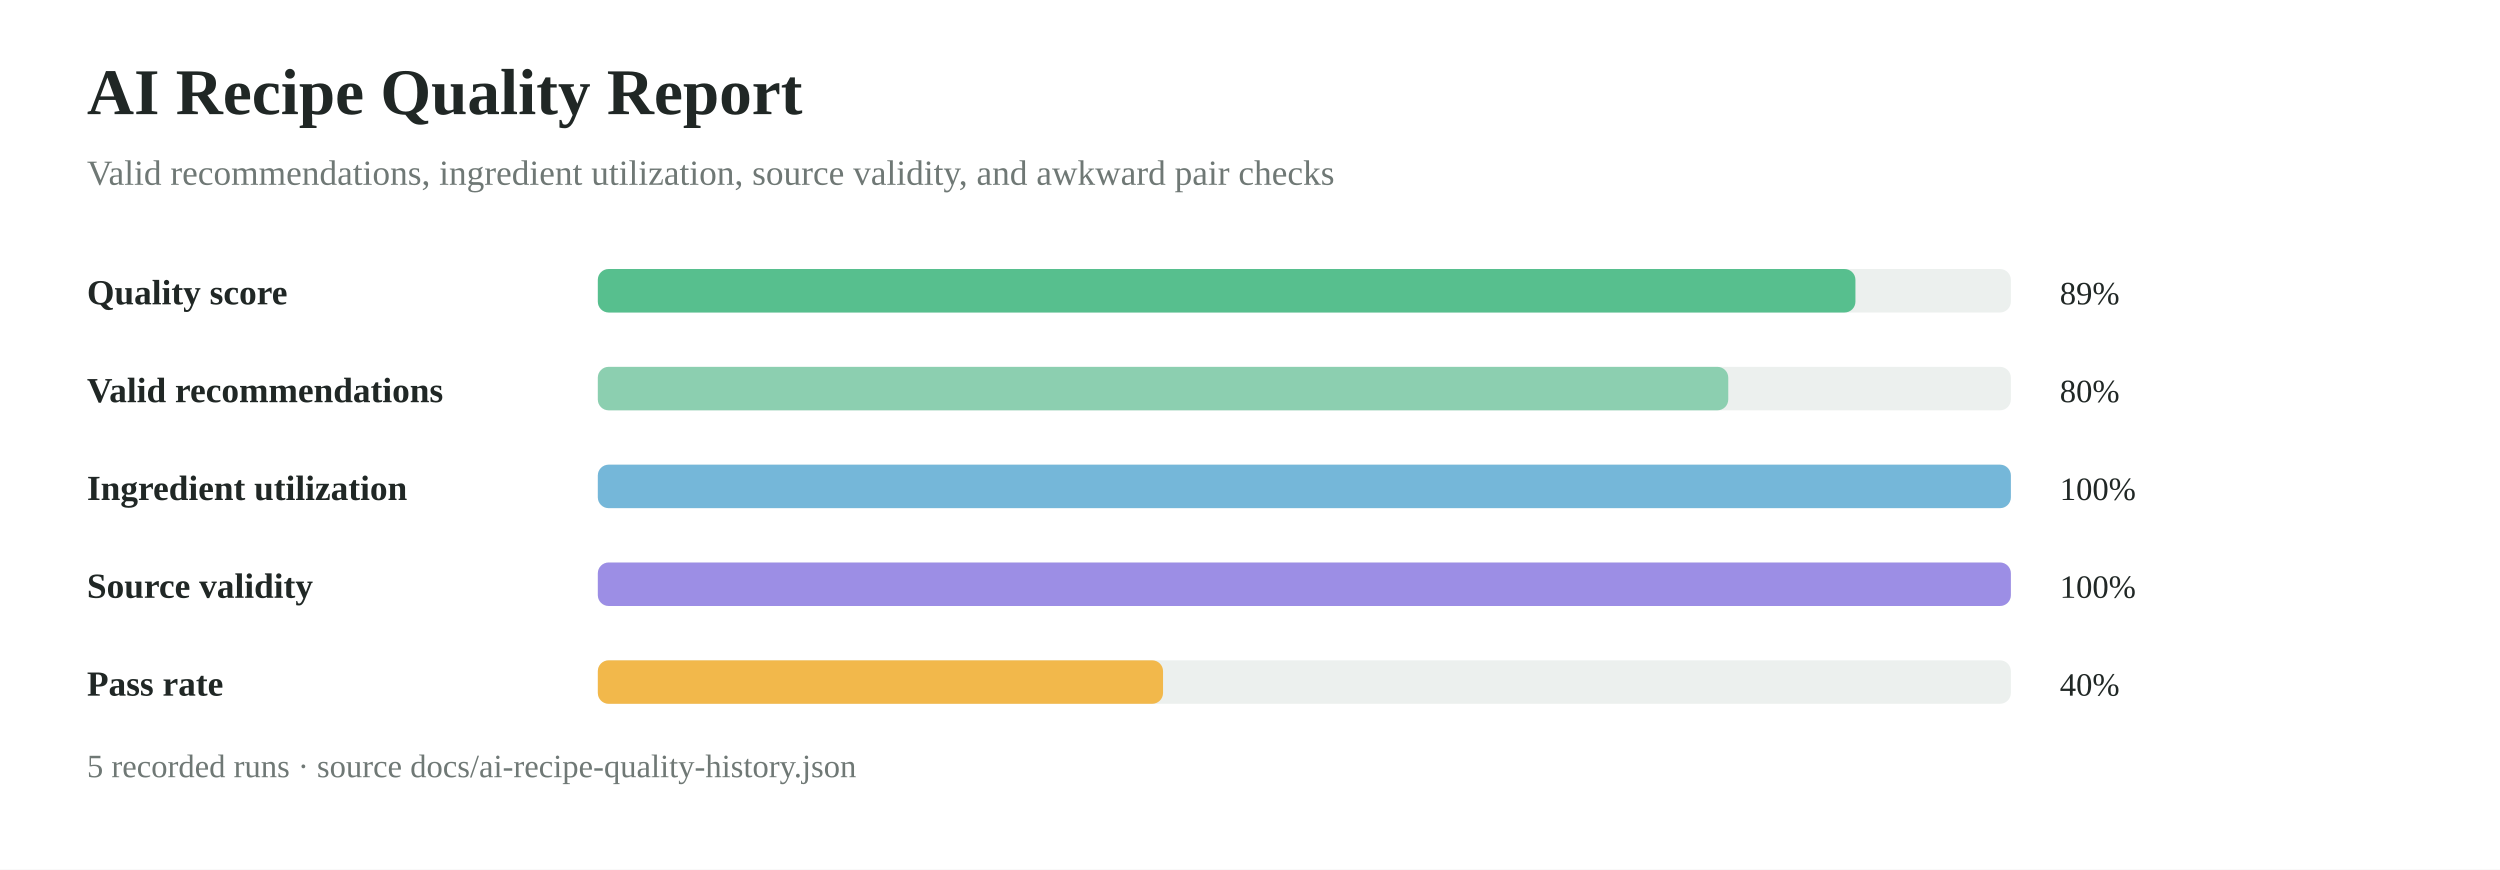
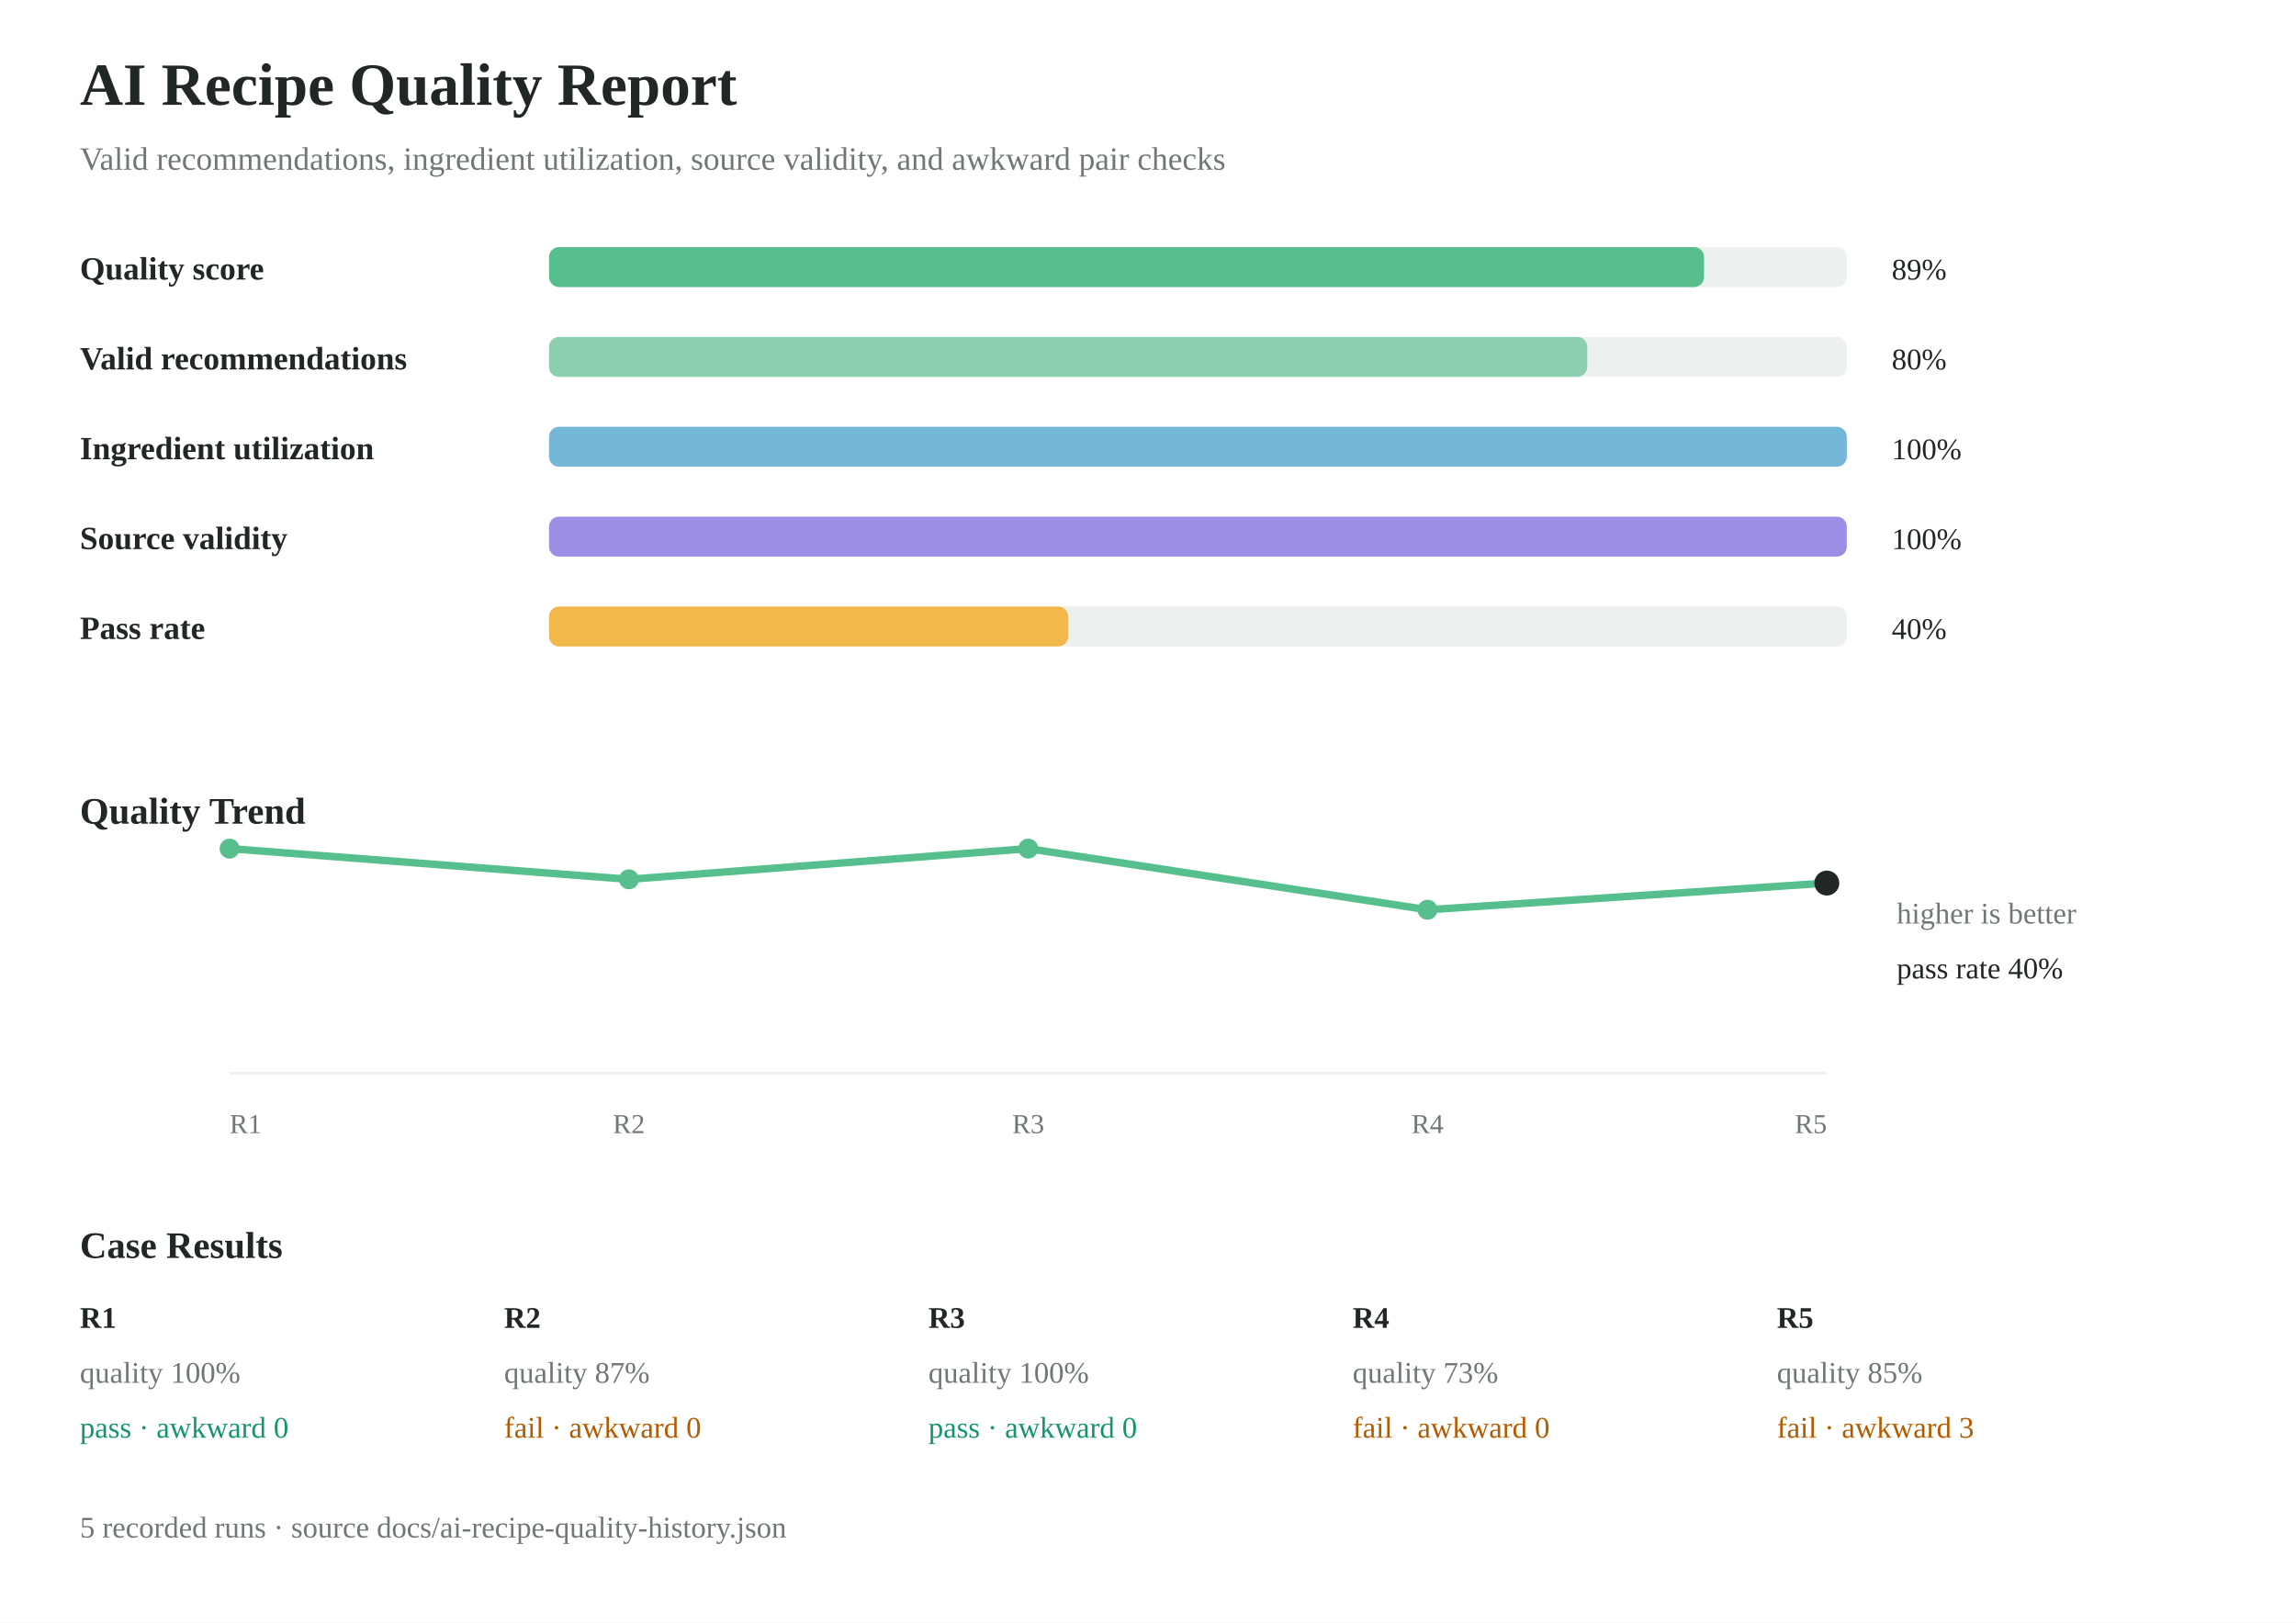
- <svg xmlns="http://www.w3.org/2000/svg" width="920" height="320" viewBox="0 0 920 320" role="img" aria-labelledby="title desc">
-   <rect width="920" height="320" fill="#ffffff" />
+ <svg xmlns="http://www.w3.org/2000/svg" width="920" height="650" viewBox="0 0 920 650" role="img" aria-labelledby="title desc">
+   <rect width="920" height="650" fill="#ffffff" />
  <text x="32" y="42" font-size="24" font-weight="800" fill="#202725">AI Recipe Quality Report</text>
  <text x="32" y="68" font-size="13" fill="#6f7875">Valid recommendations, ingredient utilization, source validity, and awkward pair checks</text>
  <text x="32" y="112" font-size="13" font-weight="700" fill="#202725">Quality score</text>
  <rect x="220" y="99" width="520" height="16" rx="4" fill="#ecf0ee" />
  <rect x="220" y="99" width="462.8" height="16" rx="4" fill="#57bf8e" />
  <text x="758" y="112" font-size="12" fill="#202725">89%</text>
  <text x="32" y="148" font-size="13" font-weight="700" fill="#202725">Valid recommendations</text>
  <rect x="220" y="135" width="520" height="16" rx="4" fill="#ecf0ee" />
  <rect x="220" y="135" width="416.0" height="16" rx="4" fill="#8ccfb0" />
  <text x="758" y="148" font-size="12" fill="#202725">80%</text>
  <text x="32" y="184" font-size="13" font-weight="700" fill="#202725">Ingredient utilization</text>
  <rect x="220" y="171" width="520" height="16" rx="4" fill="#ecf0ee" />
  <rect x="220" y="171" width="520.0" height="16" rx="4" fill="#75b7d9" />
  <text x="758" y="184" font-size="12" fill="#202725">100%</text>
  <text x="32" y="220" font-size="13" font-weight="700" fill="#202725">Source validity</text>
  <rect x="220" y="207" width="520" height="16" rx="4" fill="#ecf0ee" />
  <rect x="220" y="207" width="520.0" height="16" rx="4" fill="#9c8ee5" />
  <text x="758" y="220" font-size="12" fill="#202725">100%</text>
  <text x="32" y="256" font-size="13" font-weight="700" fill="#202725">Pass rate</text>
  <rect x="220" y="243" width="520" height="16" rx="4" fill="#ecf0ee" />
  <rect x="220" y="243" width="208.0" height="16" rx="4" fill="#f2b84b" />
  <text x="758" y="256" font-size="12" fill="#202725">40%</text>
-   <text x="32" y="286" font-size="12" fill="#6f7875">5 recorded runs · source docs/ai-recipe-quality-history.json</text>
+   <text x="32" y="330" font-size="15" font-weight="700" fill="#202725">Quality Trend</text>
+   <line x1="92" y1="430" x2="732" y2="430" stroke="#ecf0ee" />
+   <path d="M 92.0 340.0 L 252.0 352.3 L 412.0 340.0 L 572.0 364.5 L 732.0 353.8" fill="none" stroke="#57bf8e" stroke-width="3" stroke-linecap="round" stroke-linejoin="round" />
+   <circle cx="92.0" cy="340.0" r="4" fill="#57bf8e" />
+   <circle cx="252.0" cy="352.3" r="4" fill="#57bf8e" />
+   <circle cx="412.0" cy="340.0" r="4" fill="#57bf8e" />
+   <circle cx="572.0" cy="364.5" r="4" fill="#57bf8e" />
+   <circle cx="732.0" cy="353.8" r="5" fill="#202725" />
+   <text x="92.0" y="454" text-anchor="start" font-size="11" fill="#6f7875">R1</text>
+   <text x="252.0" y="454" text-anchor="middle" font-size="11" fill="#6f7875">R2</text>
+   <text x="412.0" y="454" text-anchor="middle" font-size="11" fill="#6f7875">R3</text>
+   <text x="572.0" y="454" text-anchor="middle" font-size="11" fill="#6f7875">R4</text>
+   <text x="732.0" y="454" text-anchor="end" font-size="11" fill="#6f7875">R5</text>
+   <text x="760" y="370" font-size="12" fill="#6f7875">higher is better</text>
+   <text x="760" y="392" font-size="12" fill="#202725">pass rate 40%</text>
+   <text x="32" y="504" font-size="15" font-weight="700" fill="#202725">Case Results</text>
+   <text x="32" y="532" font-size="12" font-weight="700" fill="#202725">R1</text>
+   <text x="32" y="554" font-size="12" fill="#6f7875">quality 100%</text>
+   <text x="32" y="576" font-size="12" fill="#13966f">pass · awkward 0</text>
+   <text x="202" y="532" font-size="12" font-weight="700" fill="#202725">R2</text>
+   <text x="202" y="554" font-size="12" fill="#6f7875">quality 87%</text>
+   <text x="202" y="576" font-size="12" fill="#b35b00">fail · awkward 0</text>
+   <text x="372" y="532" font-size="12" font-weight="700" fill="#202725">R3</text>
+   <text x="372" y="554" font-size="12" fill="#6f7875">quality 100%</text>
+   <text x="372" y="576" font-size="12" fill="#13966f">pass · awkward 0</text>
+   <text x="542" y="532" font-size="12" font-weight="700" fill="#202725">R4</text>
+   <text x="542" y="554" font-size="12" fill="#6f7875">quality 73%</text>
+   <text x="542" y="576" font-size="12" fill="#b35b00">fail · awkward 0</text>
+   <text x="712" y="532" font-size="12" font-weight="700" fill="#202725">R5</text>
+   <text x="712" y="554" font-size="12" fill="#6f7875">quality 85%</text>
+   <text x="712" y="576" font-size="12" fill="#b35b00">fail · awkward 3</text>
+   <text x="32" y="616" font-size="12" fill="#6f7875">5 recorded runs · source docs/ai-recipe-quality-history.json</text>
</svg>
